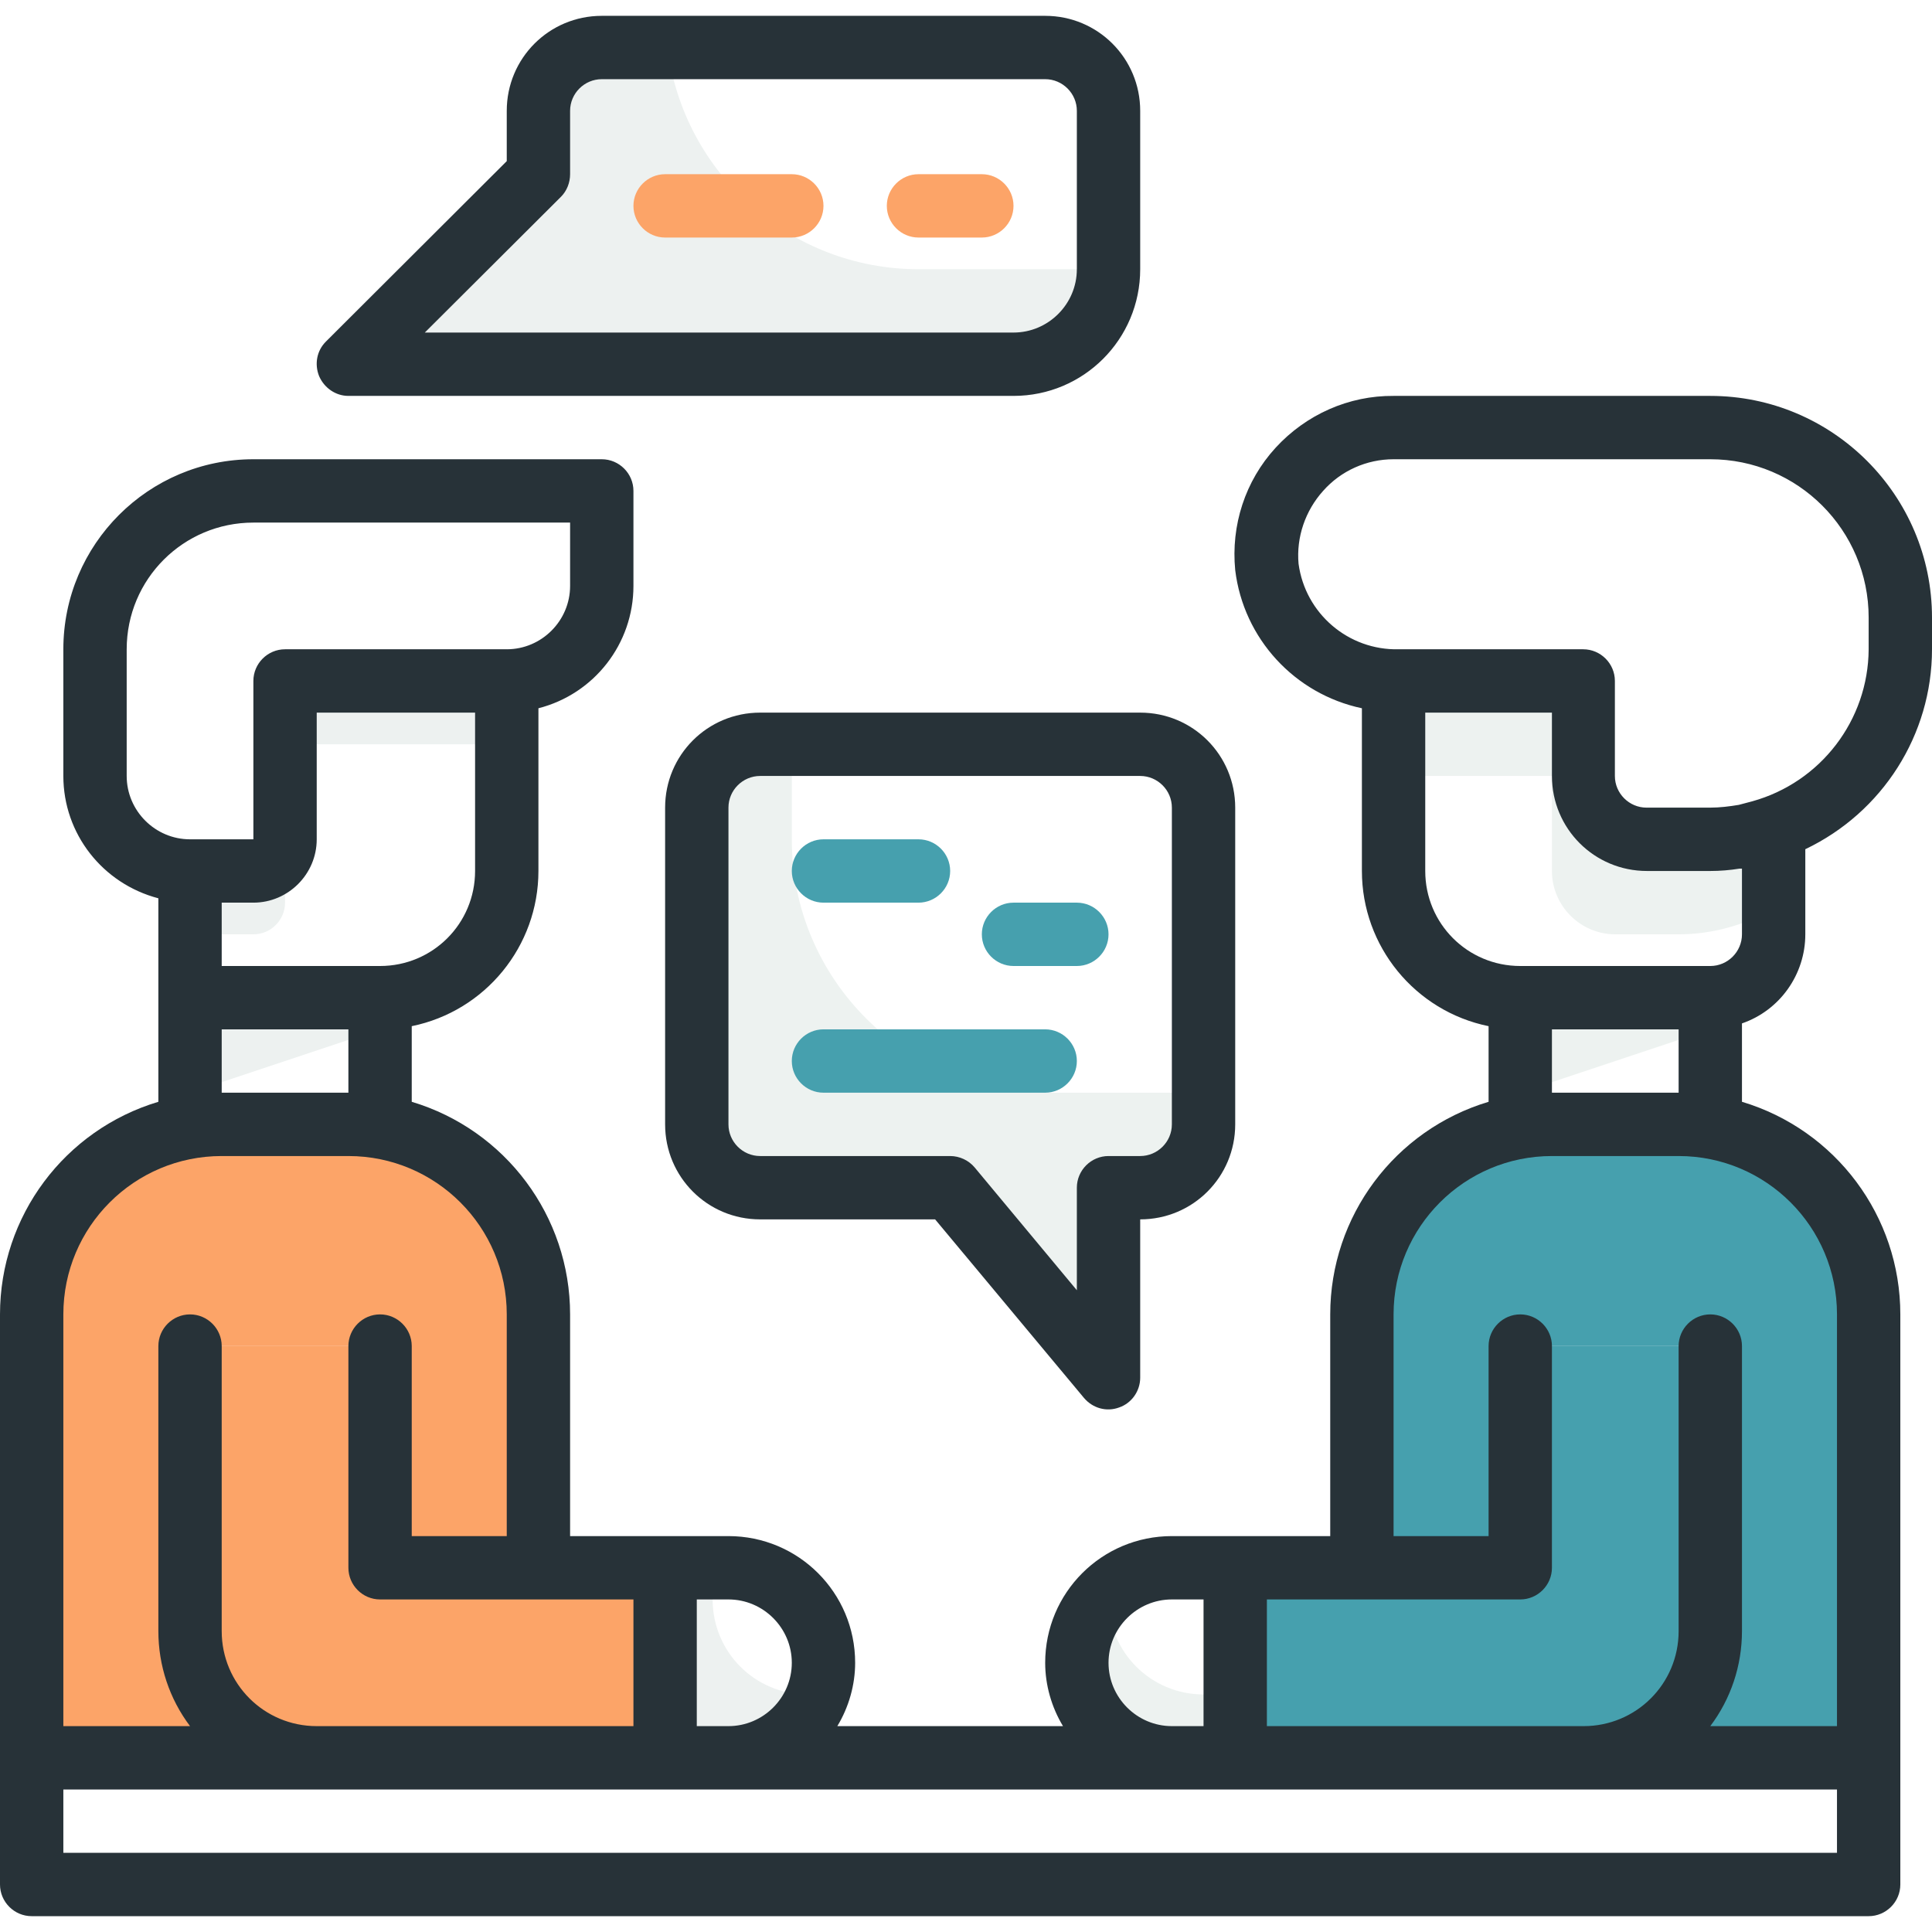
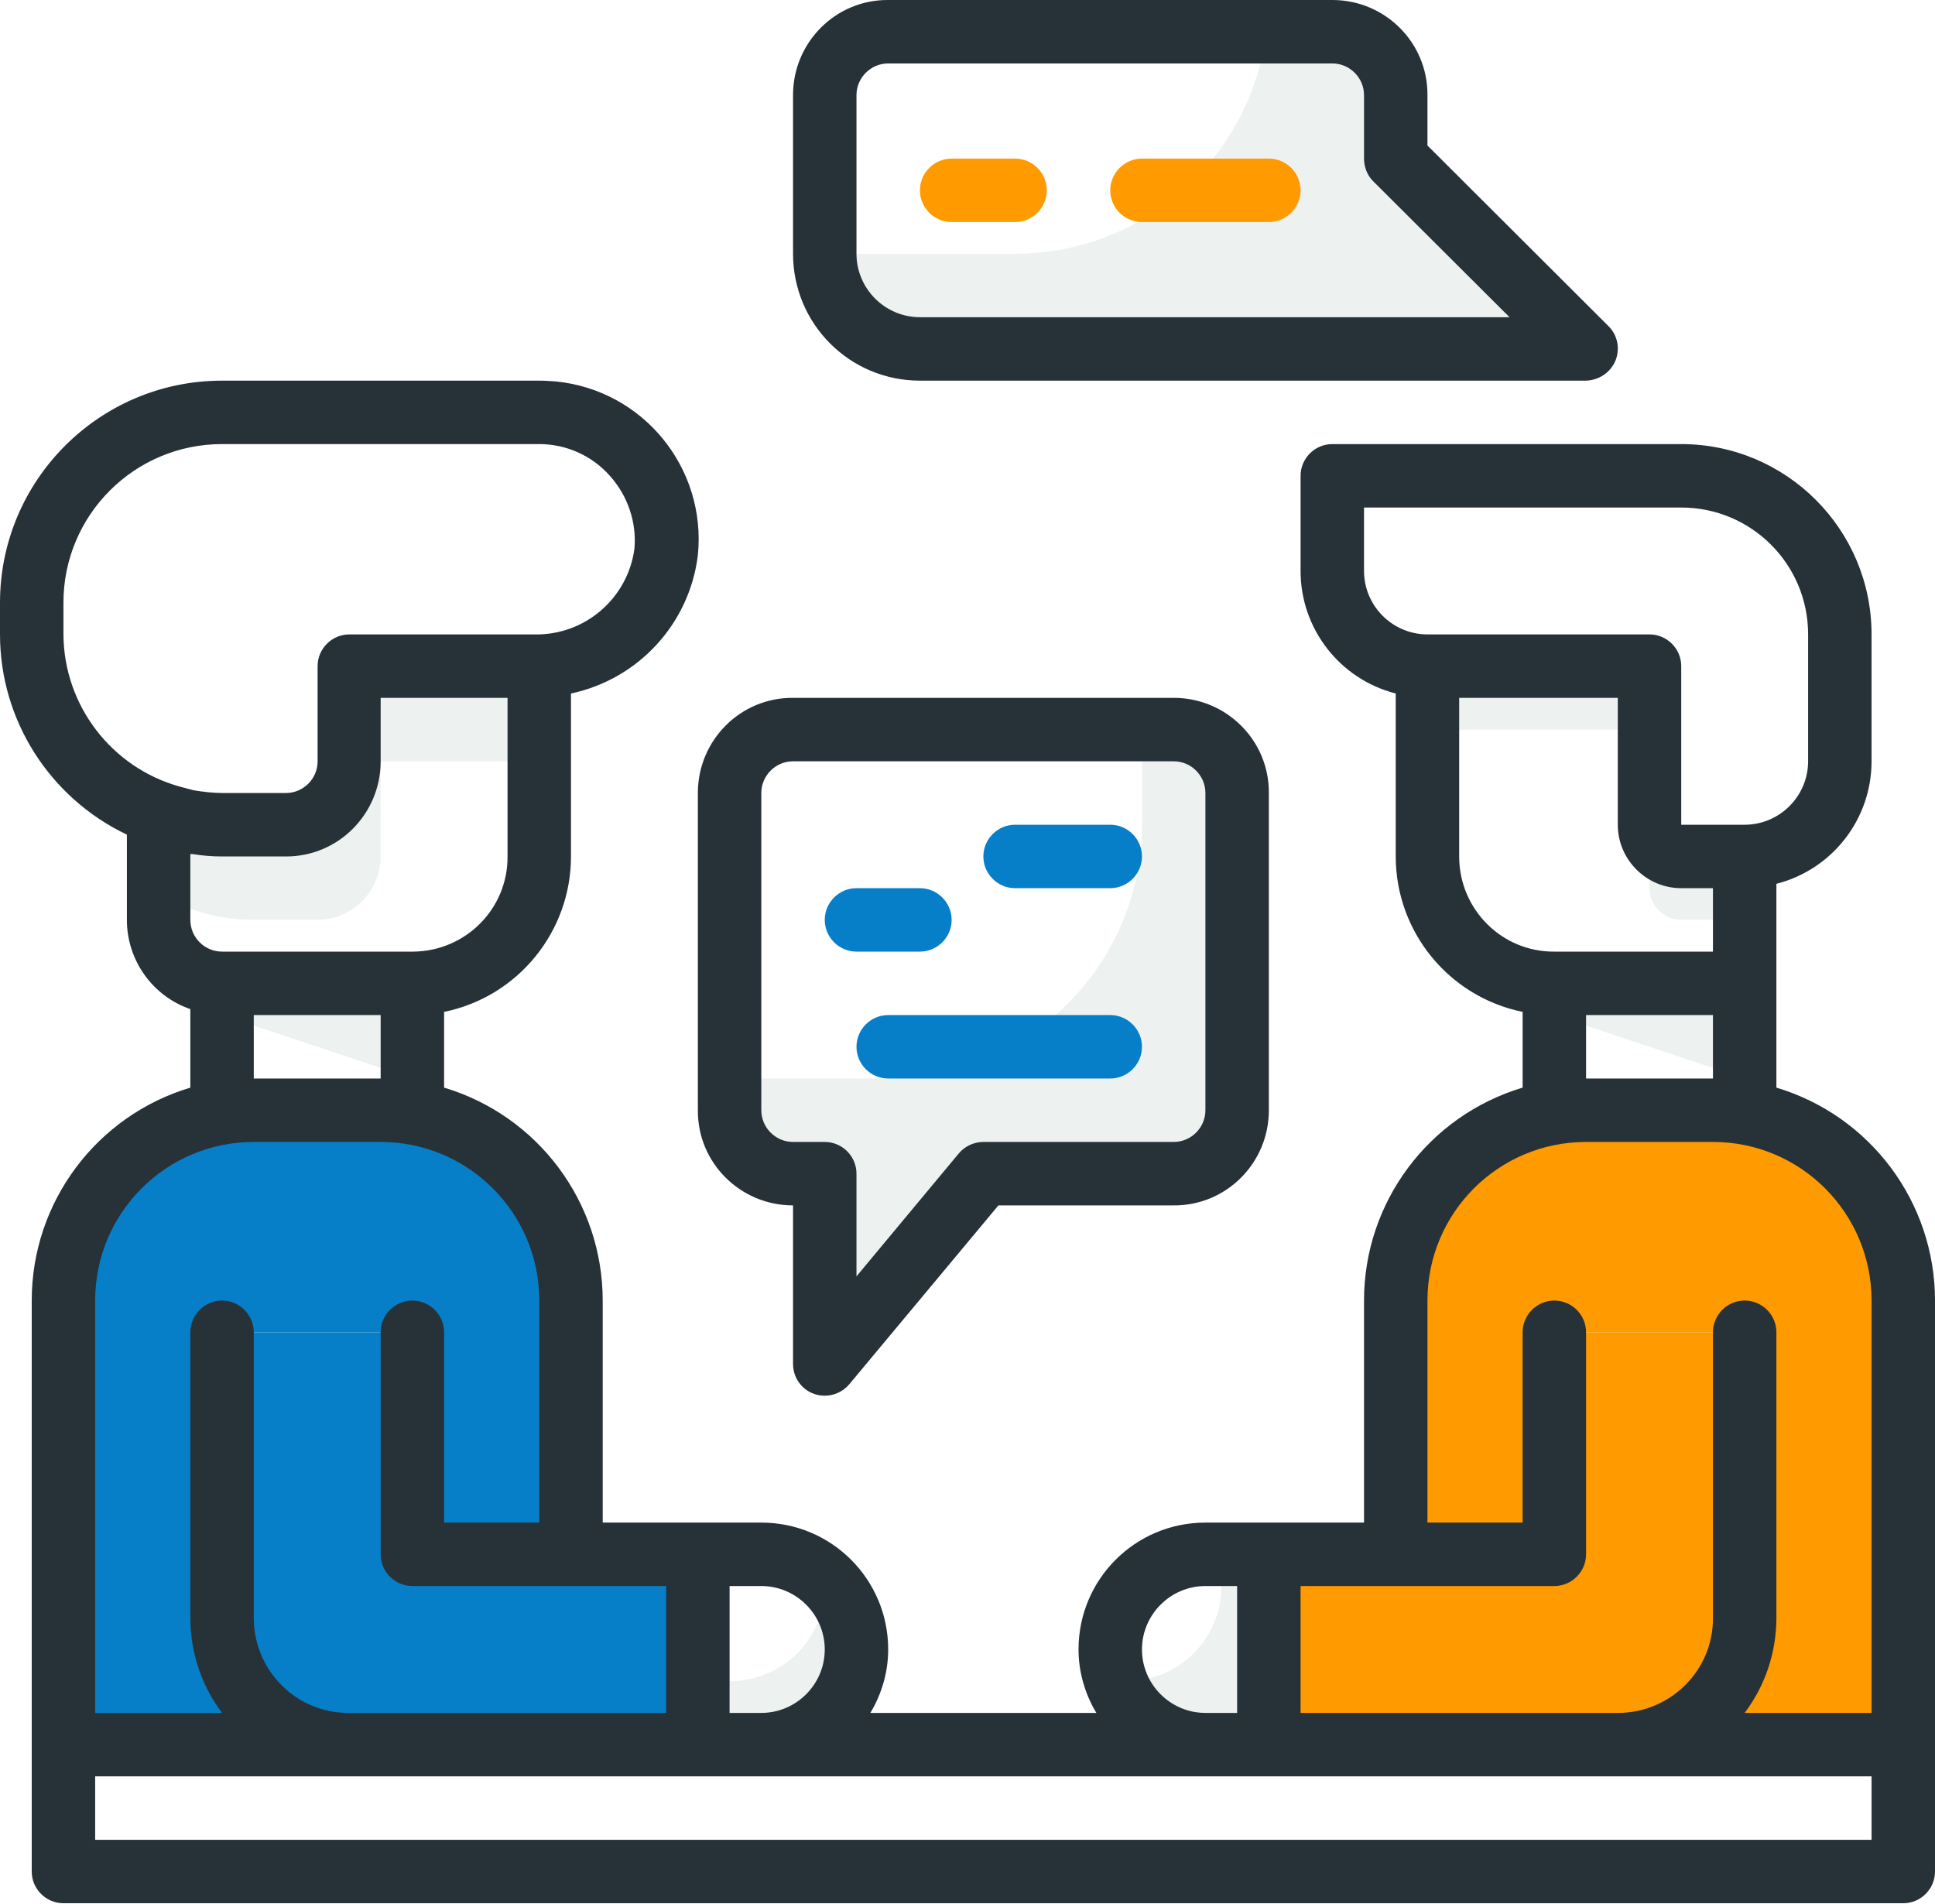
- <svg xmlns="http://www.w3.org/2000/svg" version="1.1" id="Layer_1" x="0px" y="0px" viewBox="0 0 488 488" style="enable-background:new 0 0 488 488;" xml:space="preserve">
+ <svg xmlns="http://www.w3.org/2000/svg" version="1.1" id="Layer_1" x="0px" y="0px" viewBox="0 0 488 480" style="enable-background:new 0 0 488 480;" xml:space="preserve">
  <style type="text/css">
	.st0{fill:#EDF1F0;}
- 	.st1{fill:#FCA468;}
- 	.st2{fill:#46A0AE;}
+ 	.st1{fill:#FF9A00;}
+ 	.st2{fill:#067FC8;}
	.st3{fill:#EDF2F0;}
	.st4{fill:#273238;}
</style>
-   <path class="st0" d="M204,428c-13.3,0-24-10.7-24-24v-8h-12v48h16c10.1,0,19.2-6.4,22.6-16H204z" />
-   <path class="st1" d="M48,340v72c0,17.7,14.3,32,32,32h88v-48H96v-56" />
-   <path class="st1" d="M48,340v72c0,17.7,14.3,32,32,32H8V332c0-26.5,21.5-48,48-48h32c26.5,0,48,21.5,48,48v64H96v-56" />
-   <path class="st0" d="M96,260l-48,16v-24h48V260z" />
-   <path class="st0" d="M64,220H48v16h16c4.4,0,8-3.6,8-8v-16C72,216.4,68.4,220,64,220z" />
-   <path class="st0" d="M72,172h56v16H72V172z" />
-   <path class="st2" d="M432,340v72c0,17.7-14.3,32-32,32h-88v-48h72v-56" />
-   <path class="st3" d="M304,428c-13.3,0-24-10.7-24-24c0-0.6,0-1.3,0-1.9c-7.4,6.6-10,17.2-6.5,26.5c3.6,9.3,12.5,15.5,22.5,15.4h16  v-16H304z" />
-   <path class="st2" d="M432,340v72c0,17.7-14.3,32-32,32h72V332c0-26.5-21.5-48-48-48h-32c-26.5,0-48,21.5-48,48v64h40v-56" />
-   <path class="st3" d="M432,260l-48,16v-24h48V260z" />
-   <path class="st3" d="M416,212c-8.8,0-16-7.2-16-16v-24h-48v24h40v24c0,8.8,7.2,16,16,16h16c8.4,0,16.7-2.3,24-6.5v-20.3  c-5.1,1.8-10.5,2.8-16,2.8H416z" />
-   <path class="st0" d="M168.6,12H152c-8.8,0-16,7.2-16,16v16L88,92h168c13.3,0,24-10.7,24-24h-48C199.8,68,172.6,44,168.6,12z" />
-   <path class="st3" d="M264,276c-35.3,0-64-28.7-64-64v-24h-8c-8.8,0-16,7.2-16,16v80c0,8.8,7.2,16,16,16h48l40,48v-48h8  c8.8,0,16-7.2,16-16v-8H264z" />
-   <g>
-     <path class="st4" d="M456,236v-21.5c19.5-9.3,32-28.9,32-50.5v-8c0-30.9-25.1-56-56-56h-80c-11.3-0.1-22.1,4.7-29.8,13.1   s-11.3,19.6-10.2,30.9c2.1,17.3,15,31.3,32,34.9V220c0,19,13.4,35.4,32,39.2v19.1c-23.7,7.1-40,28.9-40,53.7v56h-40   c-17.7,0-32,14.3-32,32c0,5.6,1.6,11.2,4.5,16h-57c2.9-4.8,4.5-10.4,4.5-16c0-17.7-14.3-32-32-32h-40v-56c0-24.8-16.3-46.6-40-53.7   v-19.1c18.6-3.8,32-20.2,32-39.2v-41.1c14.1-3.6,24-16.3,24-30.9v-24c0-4.4-3.6-8-8-8H64c-26.5,0-48,21.5-48,48v32   c0,14.6,9.9,27.2,24,30.9v51.4C16.3,285.4,0,307.2,0,332v144c0,4.4,3.6,8,8,8h464c4.4,0,8-3.6,8-8V332c0-24.8-16.3-46.6-40-53.7   v-19.8C449.6,255.2,456,246.1,456,236z M328,142.4c-0.6-6.7,1.7-13.4,6.2-18.4c4.5-5.1,11-8,17.8-8h80c22.1,0,40,17.9,40,40v8   c-0.1,17.9-12.1,33.6-29.4,38.4l-3.4,0.9c-2.4,0.4-4.8,0.7-7.3,0.7h-16c-4.4,0-8-3.6-8-8v-24c0-4.4-3.6-8-8-8h-46.6   C340.6,164.3,329.7,155,328,142.4z M360,220v-40h32v16c0,13.3,10.7,24,24,24h16c2.5,0,4.9-0.2,7.4-0.6h0.6V236c0,4.4-3.6,8-8,8h-48   C370.7,244,360,233.3,360,220z M280,420c0-8.8,7.2-16,16-16h8v32h-8C287.2,436,280,428.8,280,420z M200,420c0,8.8-7.2,16-16,16h-8   v-32h8C192.8,404,200,411.2,200,420z M120,220c0,13.3-10.7,24-24,24H56v-16h8c8.8,0,16-7.2,16-16v-32h40V220z M32,196v-32   c0-17.7,14.3-32,32-32h80v16c0,8.8-7.2,16-16,16H72c-4.4,0-8,3.6-8,8v40H48C39.2,212,32,204.8,32,196z M56,260h32v16H56V260z    M16,332c0-22.1,17.9-40,40-40h32c22.1,0,40,17.9,40,40v56h-24v-48c0-4.4-3.6-8-8-8s-8,3.6-8,8v56c0,4.4,3.6,8,8,8h64v32H80   c-13.3,0-24-10.7-24-24v-72c0-4.4-3.6-8-8-8s-8,3.6-8,8v72c0,8.7,2.8,17.1,8,24H16V332z M464,468H16v-16h448V468z M464,332v104h-32   c5.2-6.9,8-15.3,8-24v-72c0-4.4-3.6-8-8-8s-8,3.6-8,8v72c0,13.3-10.7,24-24,24h-80v-32h64c4.4,0,8-3.6,8-8v-56c0-4.4-3.6-8-8-8   s-8,3.6-8,8v48h-24v-56c0-22.1,17.9-40,40-40h32C446.1,292,464,309.9,464,332z M392,276v-16h32v16H392z" />
-     <path class="st4" d="M88,100h168c17.7,0,32-14.3,32-32V28c0-13.3-10.7-24-24-24H152c-13.3,0-24,10.7-24,24v12.7L82.3,86.3   c-2.3,2.3-2.9,5.7-1.7,8.7C81.9,98,84.8,100,88,100z M141.7,49.7c1.5-1.5,2.3-3.6,2.3-5.7V28c0-4.4,3.6-8,8-8h112c4.4,0,8,3.6,8,8   v40c0,8.8-7.2,16-16,16H107.3L141.7,49.7z" />
-     <path class="st1" d="M200,44h-32c-4.4,0-8,3.6-8,8s3.6,8,8,8h32c4.4,0,8-3.6,8-8S204.4,44,200,44z" />
-     <path class="st1" d="M248,44h-16c-4.4,0-8,3.6-8,8s3.6,8,8,8h16c4.4,0,8-3.6,8-8S252.4,44,248,44z" />
-     <path class="st4" d="M192,180c-13.3,0-24,10.7-24,24v80c0,13.3,10.7,24,24,24h44.2l37.6,45.1c2.2,2.6,5.7,3.6,8.9,2.4   c3.2-1.1,5.3-4.2,5.3-7.5v-40c13.3,0,24-10.7,24-24v-80c0-13.3-10.7-24-24-24H192z M296,204v80c0,4.4-3.6,8-8,8h-8   c-4.4,0-8,3.6-8,8v25.9l-25.8-31c-1.5-1.8-3.8-2.9-6.2-2.9h-48c-4.4,0-8-3.6-8-8v-80c0-4.4,3.6-8,8-8h96   C292.4,196,296,199.6,296,204z" />
-     <path class="st2" d="M208,228h24c4.4,0,8-3.6,8-8s-3.6-8-8-8h-24c-4.4,0-8,3.6-8,8S203.6,228,208,228z" />
-     <path class="st2" d="M264,260h-56c-4.4,0-8,3.6-8,8s3.6,8,8,8h56c4.4,0,8-3.6,8-8S268.4,260,264,260z" />
-     <path class="st2" d="M272,228h-16c-4.4,0-8,3.6-8,8s3.6,8,8,8h16c4.4,0,8-3.6,8-8S276.4,228,272,228z" />
-   </g>
+   <path class="st0" d="M281.4,424c3.4,9.6,12.4,16,22.6,16h16v-48h-12v8c0.1,13.2-10.6,23.9-23.8,24c-0.1,0-0.1,0-0.2,0H281.4z" />
+   <path class="st1" d="M392,336v56h-72v48h88c17.7,0,32-14.3,32-32v-72" />
+   <path class="st1" d="M392,336v56h-40v-64c0-26.5,21.5-48,48-48h32c26.5,0,48,21.5,48,48v112h-72c17.7,0,32-14.3,32-32v-72" />
+   <path class="st0" d="M392,248h48v24l-48-16V248z" />
+   <path class="st0" d="M416,208v16c0,4.4,3.6,8,8,8h16v-16h-16C419.6,216,416,212.4,416,208z" />
+   <path class="st0" d="M416,184h-56v-16h56V184z" />
+   <path class="st2" d="M104,336v56h72v48H88c-17.7,0-32-14.3-32-32v-72" />
+   <path class="st3" d="M176,424v16h16c10,0.1,19-6.1,22.5-15.4c3.5-9.3,0.9-19.8-6.5-26.5v1.9c0.1,13.2-10.6,23.9-23.8,24  c-0.1,0-0.1,0-0.2,0H176z" />
+   <path class="st2" d="M104,336v56h40v-64c0-26.5-21.5-48-48-48H64c-26.5,0-48,21.5-48,48v112h72c-17.7,0-32-14.3-32-32v-72" />
+   <path class="st3" d="M56,248h48v24l-48-16V248z" />
+   <path class="st3" d="M56,208c-5.5,0-10.9-1-16-2.8v20.3c7.3,4.2,15.6,6.5,24,6.5h16c8.8,0,16-7.2,16-16v-24h40v-24H88v24  c0,8.8-7.2,16-16,16H56z" />
+   <path class="st0" d="M256,64h-48c-0.1,13.2,10.6,23.9,23.8,24c0.1,0,0.1,0,0.2,0h168l-48-48V24c0-8.8-7.2-16-16-16h-16.6  C315.4,40,288.2,64,256,64z" />
+   <path class="st3" d="M184,272v8c0,8.8,7.2,16,16,16h8v48l40-48h48c8.8,0,16-7.2,16-16v-80c0-8.8-7.2-16-16-16h-8v24  c-0.1,35.3-28.7,63.9-64,64H184z" />
+   <path class="st4" d="M48,254.5v19.8C24.3,281.4,8,303.2,8,328v144c0,4.4,3.6,8,8,8h464c4.4,0,8-3.6,8-8V328  c0-24.8-16.3-46.6-40-53.7v-51.4c14.1-3.6,24-16.3,24-30.9v-32c0-26.5-21.5-48-48-48h-88c-4.4,0-8,3.6-8,8v24  c0,14.6,9.9,27.3,24,30.9V216c0,19,13.4,35.4,32,39.2v19.1c-23.7,7.1-40,28.9-40,53.7v56h-40c-17.7,0-32,14.3-32,32  c0,5.6,1.6,11.2,4.5,16h-57c2.9-4.8,4.5-10.4,4.5-16c0-17.7-14.3-32-32-32h-40v-56c0-24.8-16.3-46.6-40-53.7v-19.1  c18.6-3.8,32-20.2,32-39.2v-41.1c17-3.6,29.9-17.6,32-34.9c2.2-22-13.8-41.6-35.8-43.8c-1.4-0.1-2.8-0.2-4.2-0.2H56  c-30.9,0-56,25.1-56,56v8c0,21.6,12.5,41.2,32,50.5V232C32,242.1,38.4,251.2,48,254.5z M134.7,160H88.1c-4.4,0-8,3.6-8,8v24  c0,4.4-3.6,8-8,8h-16c-2.4,0-4.9-0.3-7.3-0.7l-3.4-0.9C28.1,193.6,16.1,177.9,16,160v-8c0-22.1,17.9-40,40-40h80  c6.8,0,13.3,2.9,17.8,8c4.5,5,6.8,11.7,6.2,18.4C158.3,151,147.4,160.3,134.7,160z M104,240H56c-4.4,0-8-3.6-8-8v-16.6h0.6  c2.4,0.4,4.9,0.6,7.4,0.6h16c13.2,0.1,23.9-10.6,24-23.8c0-0.1,0-0.1,0-0.2v-16h32v40c0.1,13.2-10.6,23.9-23.8,24  C104.1,240,104.1,240,104,240z M192,432h-8v-32h8c8.8,0,16,7.2,16,16S200.8,432,192,432z M304,400h8v32h-8c-8.8,0-16-7.2-16-16  S295.2,400,304,400z M368,176h40v32c0,8.8,7.2,16,16,16h8v16h-40c-13.2,0.1-23.9-10.6-24-23.8c0-0.1,0-0.1,0-0.2V176z M440,208h-16  v-40c0-4.4-3.6-8-8-8h-56c-8.8,0-16-7.2-16-16v-16h80c17.7,0,32,14.3,32,32v32C456,200.8,448.8,208,440,208z M432,272h-32v-16h32  V272z M472,432h-32c5.2-6.9,8-15.3,8-24v-72c0-4.4-3.6-8-8-8s-8,3.6-8,8v72c0.1,13.2-10.6,23.9-23.8,24c-0.1,0-0.1,0-0.2,0h-80v-32  h64c4.4,0,8-3.6,8-8v-56c0-4.4-3.6-8-8-8s-8,3.6-8,8v48h-24v-56c0-22.1,17.9-40,40-40h32c22.1,0,40,17.9,40,40V432z M24,448h448v16  H24V448z M64,288h32c22.1,0,40,17.9,40,40v56h-24v-48c0-4.4-3.6-8-8-8s-8,3.6-8,8v56c0,4.4,3.6,8,8,8h64v32H88  c-13.2,0.1-23.9-10.6-24-23.8c0-0.1,0-0.1,0-0.2v-72c0-4.4-3.6-8-8-8s-8,3.6-8,8v72c0,8.7,2.8,17.1,8,24H24V328  C24,305.9,41.9,288,64,288z M64,272v-16h32v16H64z" />
+   <path class="st4" d="M407.4,91c1.2-3,0.6-6.4-1.7-8.7L360,36.7V24c0.1-13.2-10.6-23.9-23.8-24c-0.1,0-0.1,0-0.2,0H224  c-13.2-0.1-23.9,10.6-24,23.8c0,0.1,0,0.1,0,0.2v40c0,17.7,14.3,32,32,32h168C403.2,95.9,406.1,94,407.4,91z M380.7,80H232  c-8.8,0-16-7.2-16-16V24c0-4.4,3.6-8,8-8h112c4.4,0,8,3.6,8,8v16c0,2.1,0.8,4.2,2.3,5.7L380.7,80z" />
+   <path class="st1" d="M280,48c0,4.4,3.6,8,8,8h32c4.4,0,8-3.6,8-8s-3.6-8-8-8h-32C283.6,40,280,43.6,280,48z" />
+   <path class="st1" d="M232,48c0,4.4,3.6,8,8,8h16c4.4,0,8-3.6,8-8s-3.6-8-8-8h-16C235.6,40,232,43.6,232,48z" />
+   <path class="st4" d="M200,176c-13.2-0.1-23.9,10.6-24,23.8c0,0.1,0,0.1,0,0.2v80c-0.1,13.2,10.6,23.9,23.8,24c0.1,0,0.1,0,0.2,0v40  c0,4.4,3.5,8,8,8c2.4,0,4.7-1.1,6.2-2.9l37.6-45.1H296c13.2,0.1,23.9-10.6,24-23.8c0-0.1,0-0.1,0-0.2v-80  c0.1-13.2-10.6-23.9-23.8-24c-0.1,0-0.1,0-0.2,0H200z M200,192h96c4.4,0,8,3.6,8,8v80c0,4.4-3.6,8-8,8h-48c-2.4,0-4.7,1.1-6.2,2.9  l-25.8,31V296c0-4.4-3.6-8-8-8h-8c-4.4,0-8-3.6-8-8v-80C192,195.6,195.6,192,200,192z" />
+   <path class="st2" d="M288,216c0-4.4-3.6-8-8-8h-24c-4.4,0-8,3.6-8,8s3.6,8,8,8h24C284.4,224,288,220.4,288,216z" />
+   <path class="st2" d="M216,264c0,4.4,3.6,8,8,8h56c4.4,0,8-3.6,8-8s-3.6-8-8-8h-56C219.6,256,216,259.6,216,264z" />
+   <path class="st2" d="M208,232c0,4.4,3.6,8,8,8h16c4.4,0,8-3.6,8-8s-3.6-8-8-8h-16C211.6,224,208,227.6,208,232z" />
</svg>
